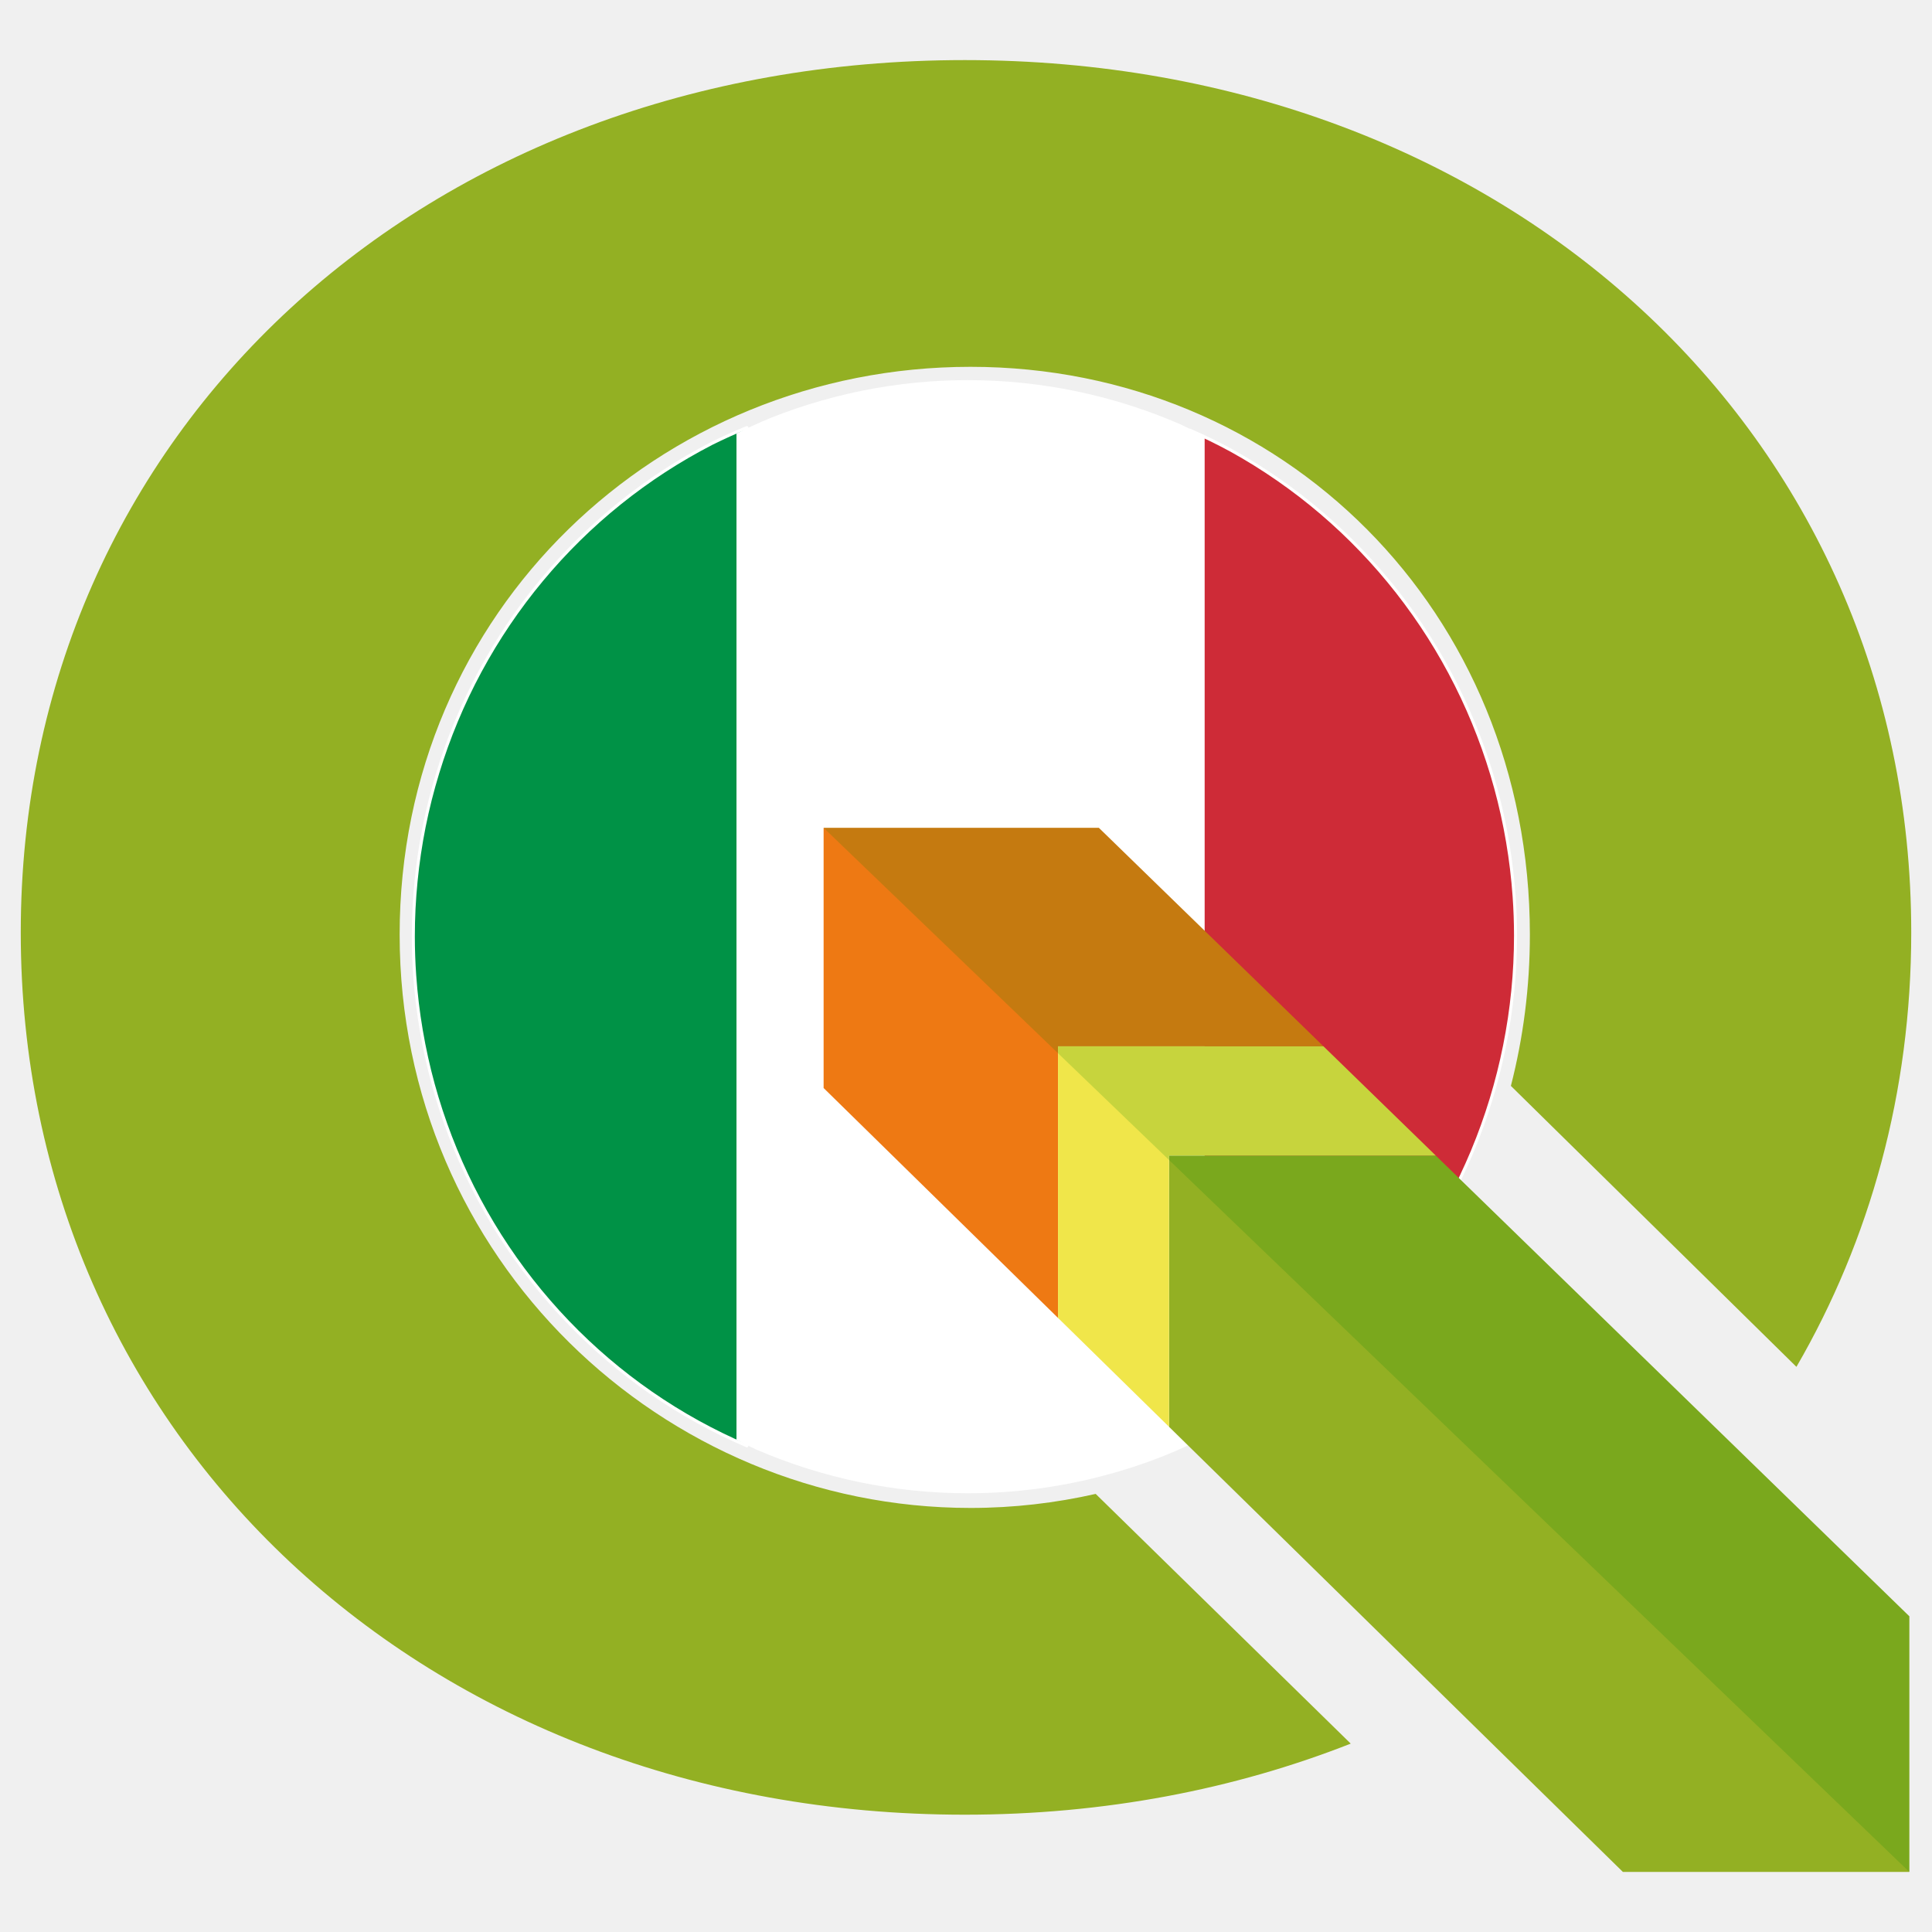
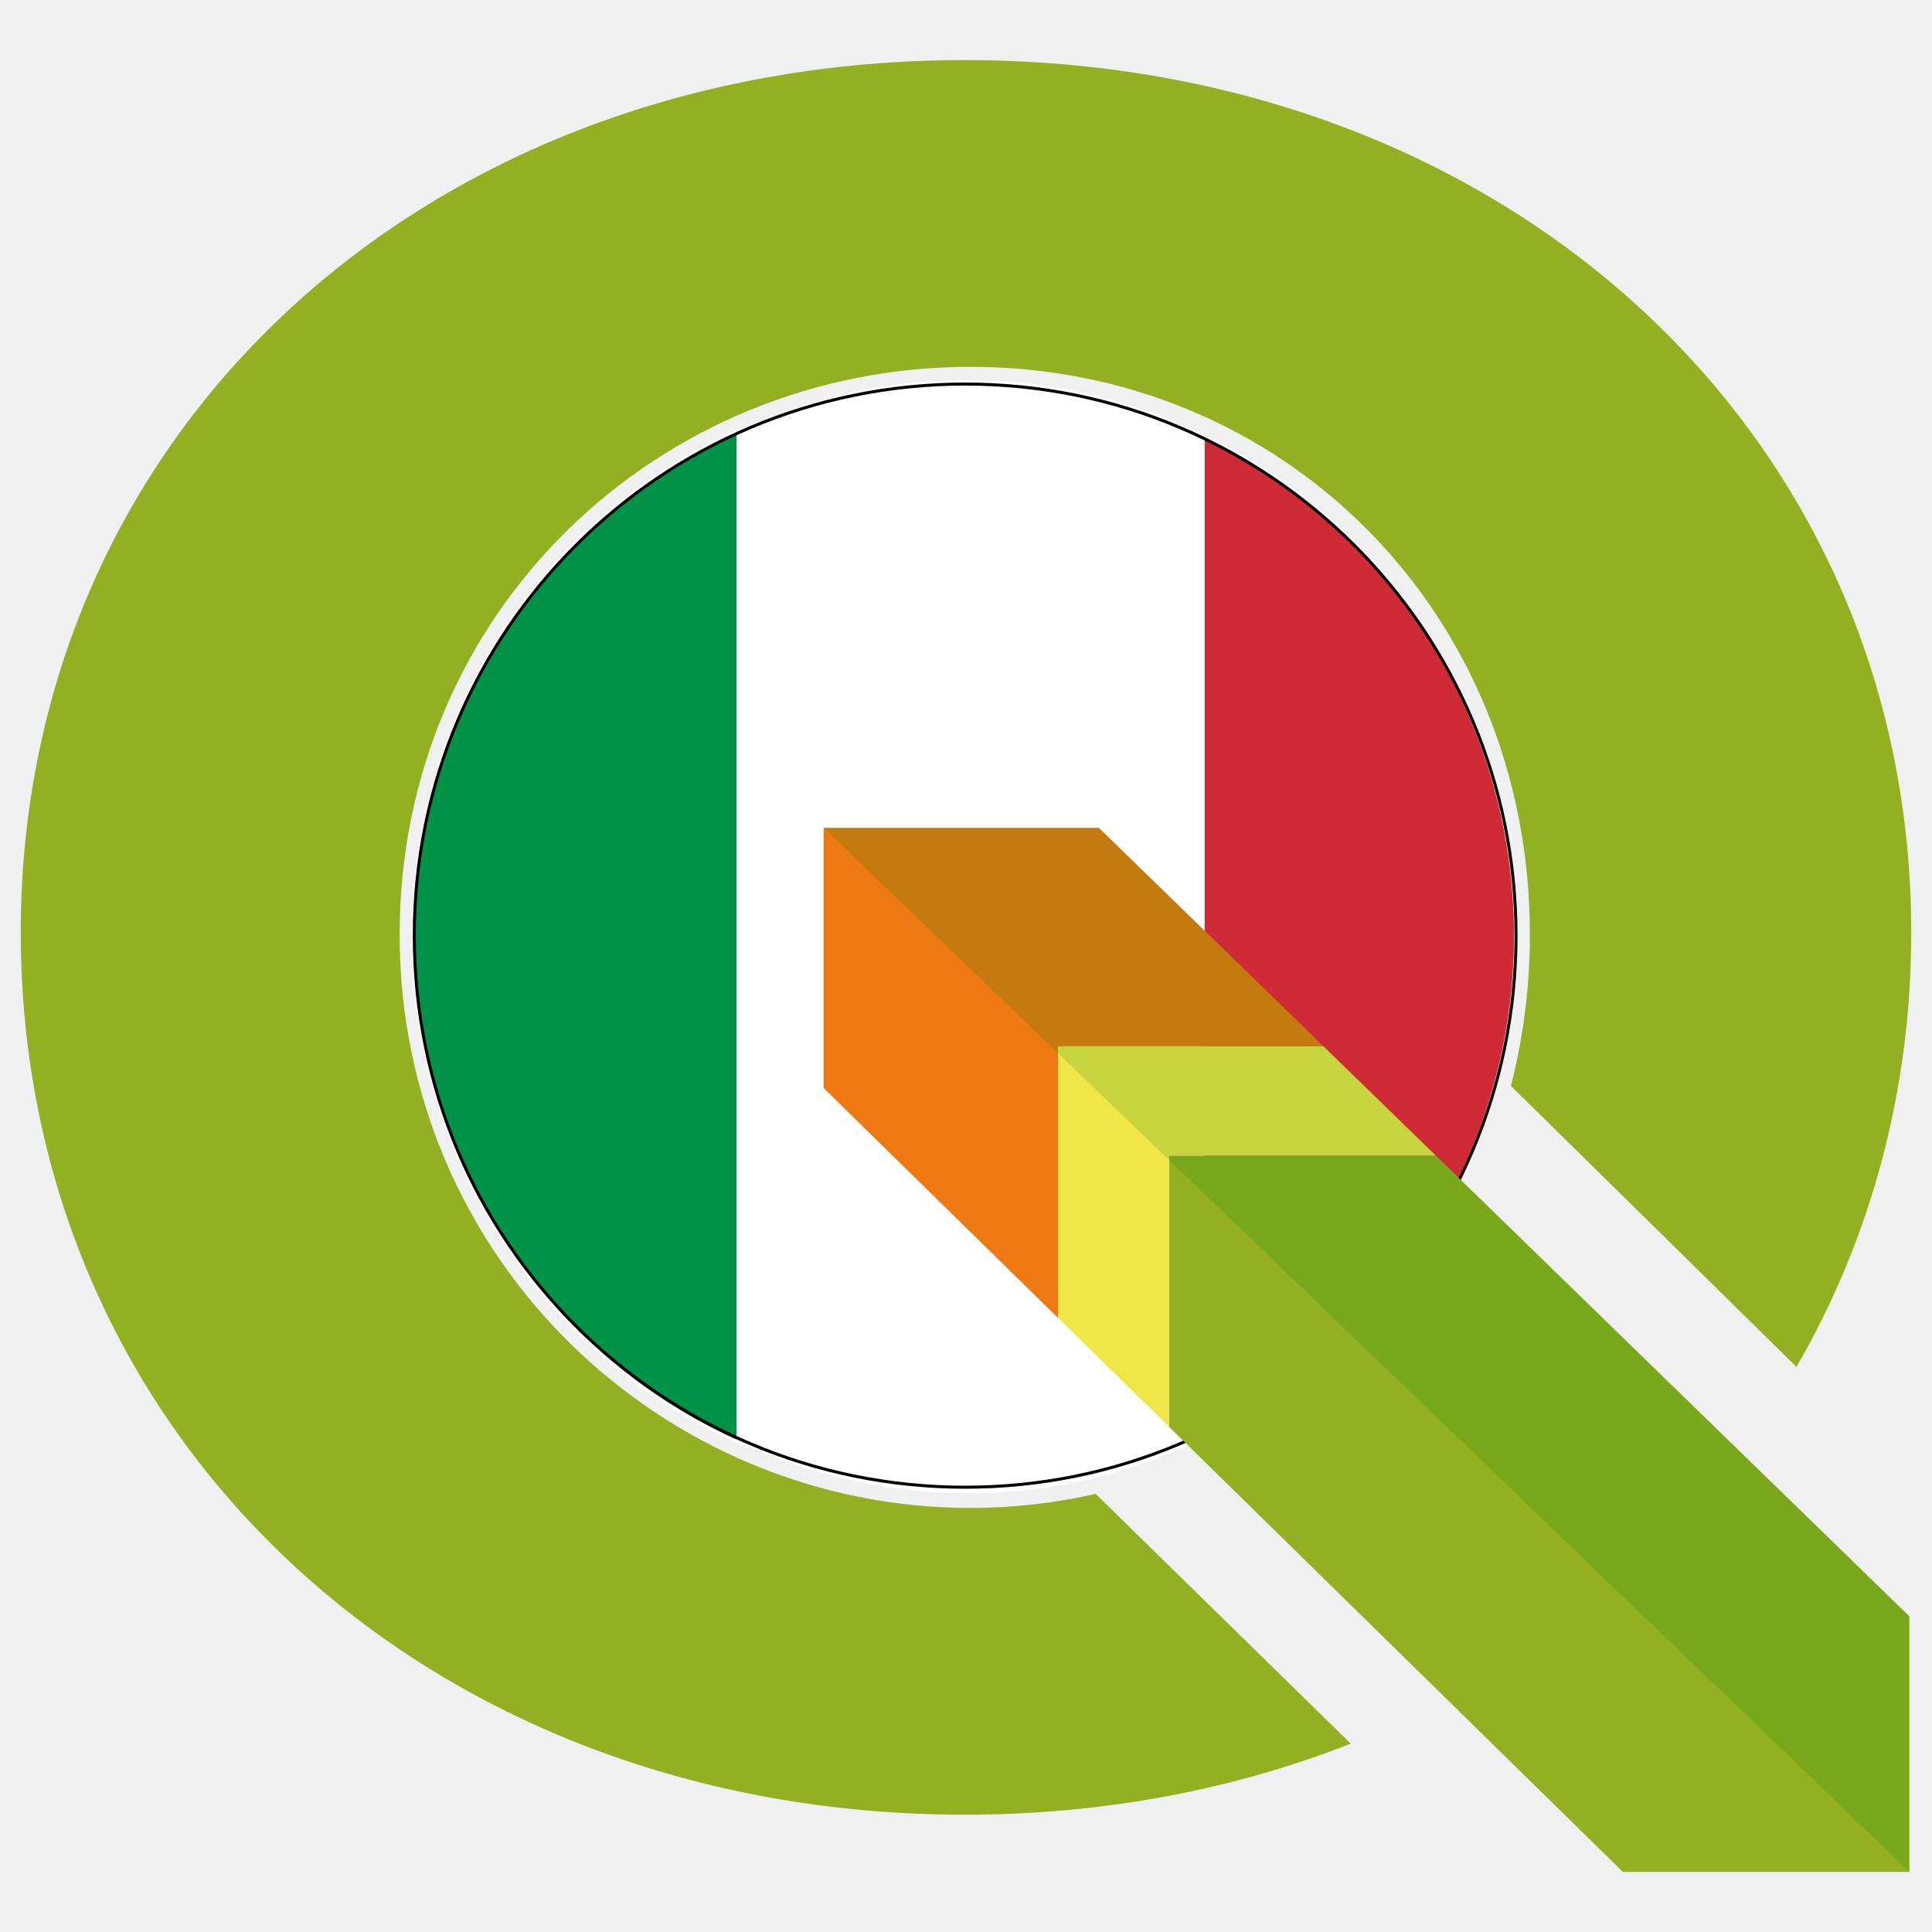
<svg xmlns="http://www.w3.org/2000/svg" width="64mm" height="64mm" viewBox="0 0 64 64" version="1.1" id="svg8">
  <defs id="defs2" />
  <g id="layer1" transform="translate(-12.4042,-70.70873)">
    <flowRoot xml:space="preserve" id="flowRoot882" style="font-style:normal;font-variant:normal;font-weight:normal;font-stretch:normal;font-size:10.667px;line-height:125%;font-family:Trueno;-inkscape-font-specification:Trueno;letter-spacing:0px;word-spacing:0px;fill:#000000;fill-opacity:1;stroke:none;stroke-width:1px;stroke-linecap:butt;stroke-linejoin:miter;stroke-opacity:1" transform="matrix(0.2645833,0,0,0.2645833,12.27119,120.4911)">
      <flowRegion id="flowRegion884">
        <rect id="rect886" width="7.657" height="13.225" x="66.124" y="40.217" />
      </flowRegion>
      <flowPara id="flowPara888" />
    </flowRoot>
    <flowRoot xml:space="preserve" id="flowRoot890" style="font-style:normal;font-variant:normal;font-weight:normal;font-stretch:normal;font-size:10.667px;line-height:125%;font-family:Trueno;-inkscape-font-specification:Trueno;letter-spacing:0px;word-spacing:0px;fill:#000000;fill-opacity:1;stroke:none;stroke-width:1px;stroke-linecap:butt;stroke-linejoin:miter;stroke-opacity:1" transform="matrix(0.2645833,0,0,0.2645833,12.27119,120.4911)">
      <flowRegion id="flowRegion892">
        <rect id="rect894" width="1.9895197e-013" height="15.313" x="70.44" y="38.129" />
      </flowRegion>
      <flowPara id="flowPara896" />
    </flowRoot>
    <flowRoot xml:space="preserve" id="flowRoot900" style="font-style:normal;font-variant:normal;font-weight:normal;font-stretch:normal;font-size:10.667px;line-height:125%;font-family:Trueno;-inkscape-font-specification:Trueno;letter-spacing:0px;word-spacing:0px;fill:#000000;fill-opacity:1;stroke:none;stroke-width:1px;stroke-linecap:butt;stroke-linejoin:miter;stroke-opacity:1" transform="matrix(0.2645833,0,0,0.2645833,12.27119,120.4911)">
      <flowRegion id="flowRegion902">
        <rect id="rect904" width="0" height="12.25" x="70.44" y="25.321" />
      </flowRegion>
      <flowPara id="flowPara906" />
    </flowRoot>
    <path id="rect9068-8" d="m 45.068,135.342 h 5.328 v 14.979 h -5.328 z" style="opacity:1;fill:#ffffff;fill-opacity:1;fill-rule:nonzero;stroke:#ffffff;stroke-width:0.1;stroke-linecap:square;stroke-linejoin:round;stroke-miterlimit:4;stroke-dasharray:none;stroke-dashoffset:0;stroke-opacity:1;paint-order:fill markers stroke" />
    <path style="opacity:1;fill:#ce2b37;fill-opacity:1;fill-rule:nonzero;stroke:#ffffff;stroke-width:0.1;stroke-linecap:square;stroke-linejoin:round;stroke-miterlimit:4;stroke-dasharray:none;stroke-dashoffset:0;stroke-opacity:1;paint-order:fill markers stroke" d="m 51.828,118.439 a 18.09,18.32 0 0 0 0.894,-0.406 18.09,18.32 0 0 0 1.569,-0.911 18.09,18.32 0 0 0 1.471,-1.065 18.09,18.32 0 0 0 1.359,-1.209 18.09,18.32 0 0 0 1.232,-1.34 18.09,18.32 0 0 0 1.095,-1.458 18.09,18.32 0 0 0 0.946,-1.56 18.09,18.32 0 0 0 0.786,-1.65 18.09,18.32 0 0 0 0.619,-1.72 18.09,18.32 0 0 0 0.447,-1.774 18.09,18.32 0 0 0 0.271,-1.811 18.09,18.32 0 0 0 0.091,-1.828 18.09,18.32 0 0 0 -0.046,-1.297 A 18.09,18.32 0 0 0 62.344,98.593 18.09,18.32 0 0 0 61.949,96.806 18.09,18.32 0 0 0 61.378,95.067 18.09,18.32 0 0 0 60.64,93.396 18.09,18.32 0 0 0 59.74,91.807 18.09,18.32 0 0 0 58.688,90.318 18.09,18.32 0 0 0 57.494,88.942 18.09,18.32 0 0 0 56.171,87.694 18.09,18.32 0 0 0 54.732,86.586 18.09,18.32 0 0 0 53.191,85.628 18.09,18.32 0 0 0 51.828,84.961 Z" id="path9140" />
    <path style="opacity:1;fill:#009246;fill-opacity:1;fill-rule:nonzero;stroke:#ffffff;stroke-width:0.1;stroke-linecap:square;stroke-linejoin:round;stroke-miterlimit:4;stroke-dasharray:none;stroke-dashoffset:0;stroke-opacity:1;paint-order:fill markers stroke" d="m 37.146,84.872 a 18.09,18.32 0 0 0 -1.165,0.527 18.09,18.32 0 0 0 -1.568,0.911 18.09,18.32 0 0 0 -1.471,1.065 18.09,18.32 0 0 0 -1.359,1.209 18.09,18.32 0 0 0 -1.232,1.34 18.09,18.32 0 0 0 -1.095,1.458 18.09,18.32 0 0 0 -0.946,1.562 18.09,18.32 0 0 0 -0.786,1.649 18.09,18.32 0 0 0 -0.619,1.72 18.09,18.32 0 0 0 -0.449,1.774 18.09,18.32 0 0 0 -0.269,1.811 18.09,18.32 0 0 0 -0.091,1.83 18.09,18.32 0 0 0 0.046,1.296 18.09,18.32 0 0 0 0.218,1.818 18.09,18.32 0 0 0 0.396,1.787 18.09,18.32 0 0 0 0.571,1.737 18.09,18.32 0 0 0 0.738,1.672 18.09,18.32 0 0 0 0.9,1.589 18.09,18.32 0 0 0 1.052,1.489 18.09,18.32 0 0 0 1.193,1.375 18.09,18.32 0 0 0 1.323,1.249 18.09,18.32 0 0 0 1.44,1.109 18.09,18.32 0 0 0 1.541,0.957 18.09,18.32 0 0 0 1.629,0.796 18.09,18.32 0 0 0 0.003,10e-4 z" id="path9158" />
    <path style="opacity:1;fill:#ffffff;fill-opacity:1;fill-rule:nonzero;stroke:none;stroke-width:0.02;stroke-linecap:square;stroke-linejoin:round;stroke-miterlimit:4;stroke-dasharray:none;stroke-dashoffset:0;stroke-opacity:1;paint-order:fill markers stroke" d="m 52.31,85.163 a 18.036,18.437 0 0 0 -0.823,-0.407 18.036,18.437 0 0 0 -1.693,-0.632 18.036,18.437 0 0 0 -1.747,-0.456 18.036,18.437 0 0 0 -1.782,-0.275 18.036,18.437 0 0 0 -1.801,-0.092 18.036,18.437 0 0 0 -1.275,0.046 18.036,18.437 0 0 0 -1.79,0.222 18.036,18.437 0 0 0 -1.759,0.404 18.036,18.437 0 0 0 -1.711,0.581 18.036,18.437 0 0 0 -1.128,0.516 v 33.334 a 18.036,18.437 0 0 0 0.64,0.316 18.036,18.437 0 0 0 1.693,0.632 18.036,18.437 0 0 0 1.747,0.456 18.036,18.437 0 0 0 1.782,0.275 18.036,18.437 0 0 0 1.8,0.092 18.036,18.437 0 0 0 1.276,-0.046 18.036,18.437 0 0 0 1.79,-0.222 18.036,18.437 0 0 0 1.759,-0.404 18.036,18.437 0 0 0 1.71,-0.581 18.036,18.437 0 0 0 1.312,-0.6 z" id="path9208" />
+     <ellipse style="opacity:1;fill:none;fill-opacity:1;fill-rule:nonzero;stroke:#000000;stroke-width:0.1;stroke-linecap:square;stroke-linejoin:round;stroke-miterlimit:4;stroke-dasharray:none;stroke-dashoffset:0;stroke-opacity:1;paint-order:fill markers stroke" id="path9212" cx="44.376" cy="101.703" rx="18.248" ry="18.272" />
    <g id="g4520" transform="matrix(0.4087058,0,0,0.4021781,-32.24489,32.97809)" style="stroke:#000000;stroke-width:0.123;stroke-miterlimit:4;stroke-dasharray:none;stroke-dashoffset:0">
-       <polygon id="polygon3" points="195,202.37 195,180 216.513,180 198.306,162 176,162 176,183.433 " style="fill:#ee7913;fill-opacity:1;stroke:none;stroke-width:0.123;stroke-miterlimit:4;stroke-dasharray:none;stroke-dashoffset:0" />
-       <polygon id="polygon31" points="264,248 264,226.946 225.617,189 204,189 204,211.34 240.782,248 " style="fill:#93b023;fill-opacity:1;stroke:none;stroke-width:0.123;stroke-miterlimit:4;stroke-dasharray:none;stroke-dashoffset:0" />
-       <polygon id="polygon33" points="204,211.34 204,189 225.617,189 216.513,180 195,180 195,202.37 " style="fill:#f0e64a;fill-opacity:1;stroke:none;stroke-width:0.123;stroke-miterlimit:4;stroke-dasharray:none;stroke-dashoffset:0" />
+       <polygon id="polygon3" points="176,162 176,183.433 195,202.37 195,180 216.513,180 198.306,162 " style="fill:#ee7913;fill-opacity:1;stroke:none;stroke-width:0.123;stroke-miterlimit:4;stroke-dasharray:none;stroke-dashoffset:0" />
+       <polygon id="polygon31" points="204,211.34 240.782,248 264,248 264,226.946 225.617,189 204,189 " style="fill:#93b023;fill-opacity:1;stroke:none;stroke-width:0.123;stroke-miterlimit:4;stroke-dasharray:none;stroke-dashoffset:0" />
+       <polygon id="polygon33" points="195,180 195,202.37 204,211.34 204,189 225.617,189 216.513,180 " style="fill:#f0e64a;fill-opacity:1;stroke:none;stroke-width:0.123;stroke-miterlimit:4;stroke-dasharray:none;stroke-dashoffset:0" />
      <path id="path40" d="m 198.052,216.864 c -3.259,0.75 -6.648,1.157 -10.144,1.157 -25.005,0 -46.271,-20.562 -46.271,-47.222 0,-26.66 21.032,-46.769 46.271,-46.769 25.239,0 45.336,20.108 45.336,46.769 0,4.336 -0.54,8.508 -1.539,12.46 l 23.144,23.14 c 5.967,-10.455 9.305,-22.611 9.305,-35.778 0,-41.09 -32.791,-71.856 -76.714,-71.856 -43.722,0 -76.512,30.564 -76.512,71.856 0,41.494 32.791,72.666 76.512,72.666 11.287,0 21.835,-2.076 31.284,-5.854 z" style="fill:#93b023;fill-opacity:1;stroke:none;stroke-width:0.123;stroke-miterlimit:4;stroke-dasharray:none;stroke-dashoffset:0" />
      <path style="fill:#008000;fill-opacity:0.173;stroke:none;stroke-width:0.123;stroke-miterlimit:4;stroke-dasharray:none;stroke-dashoffset:0" id="polygon4174" d="m 176,162 88,86 V 226.945 L 225.617,189 l -9.104,-9 -18.207,-18 z" />
    </g>
  </g>
</svg>
